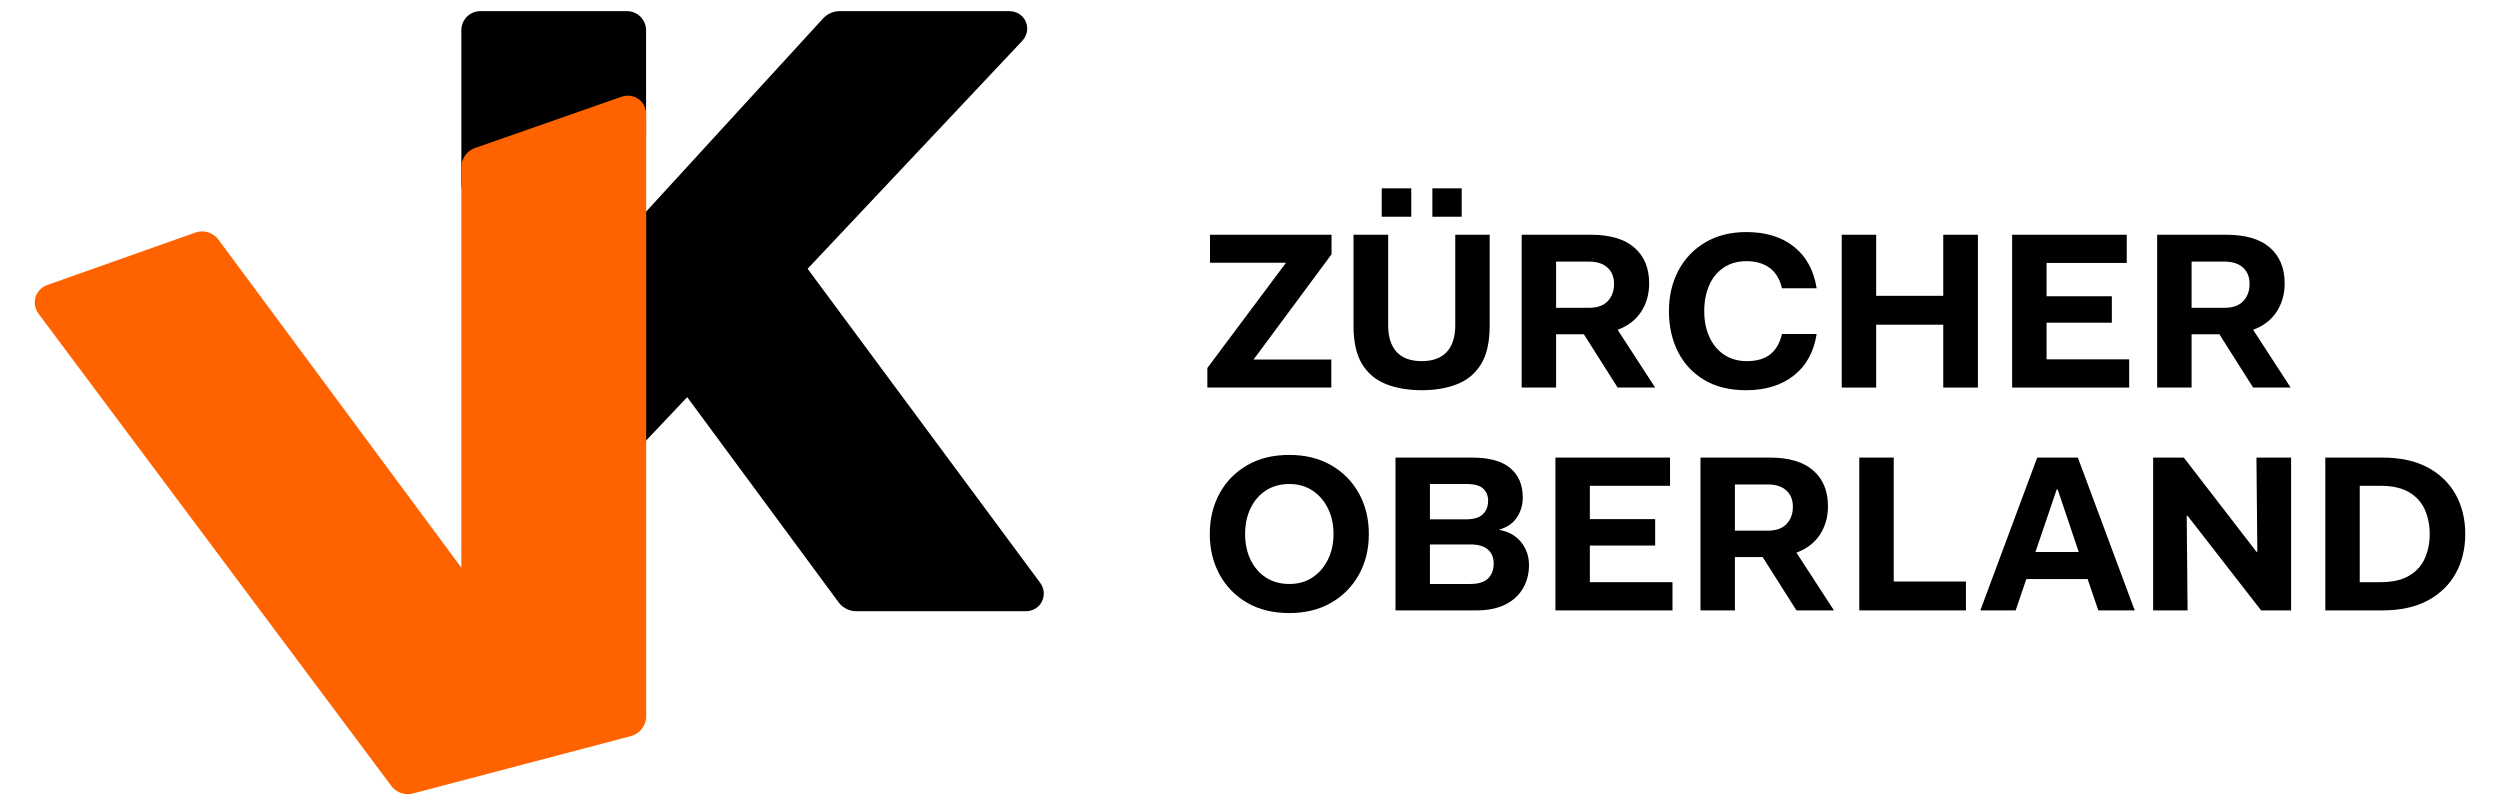
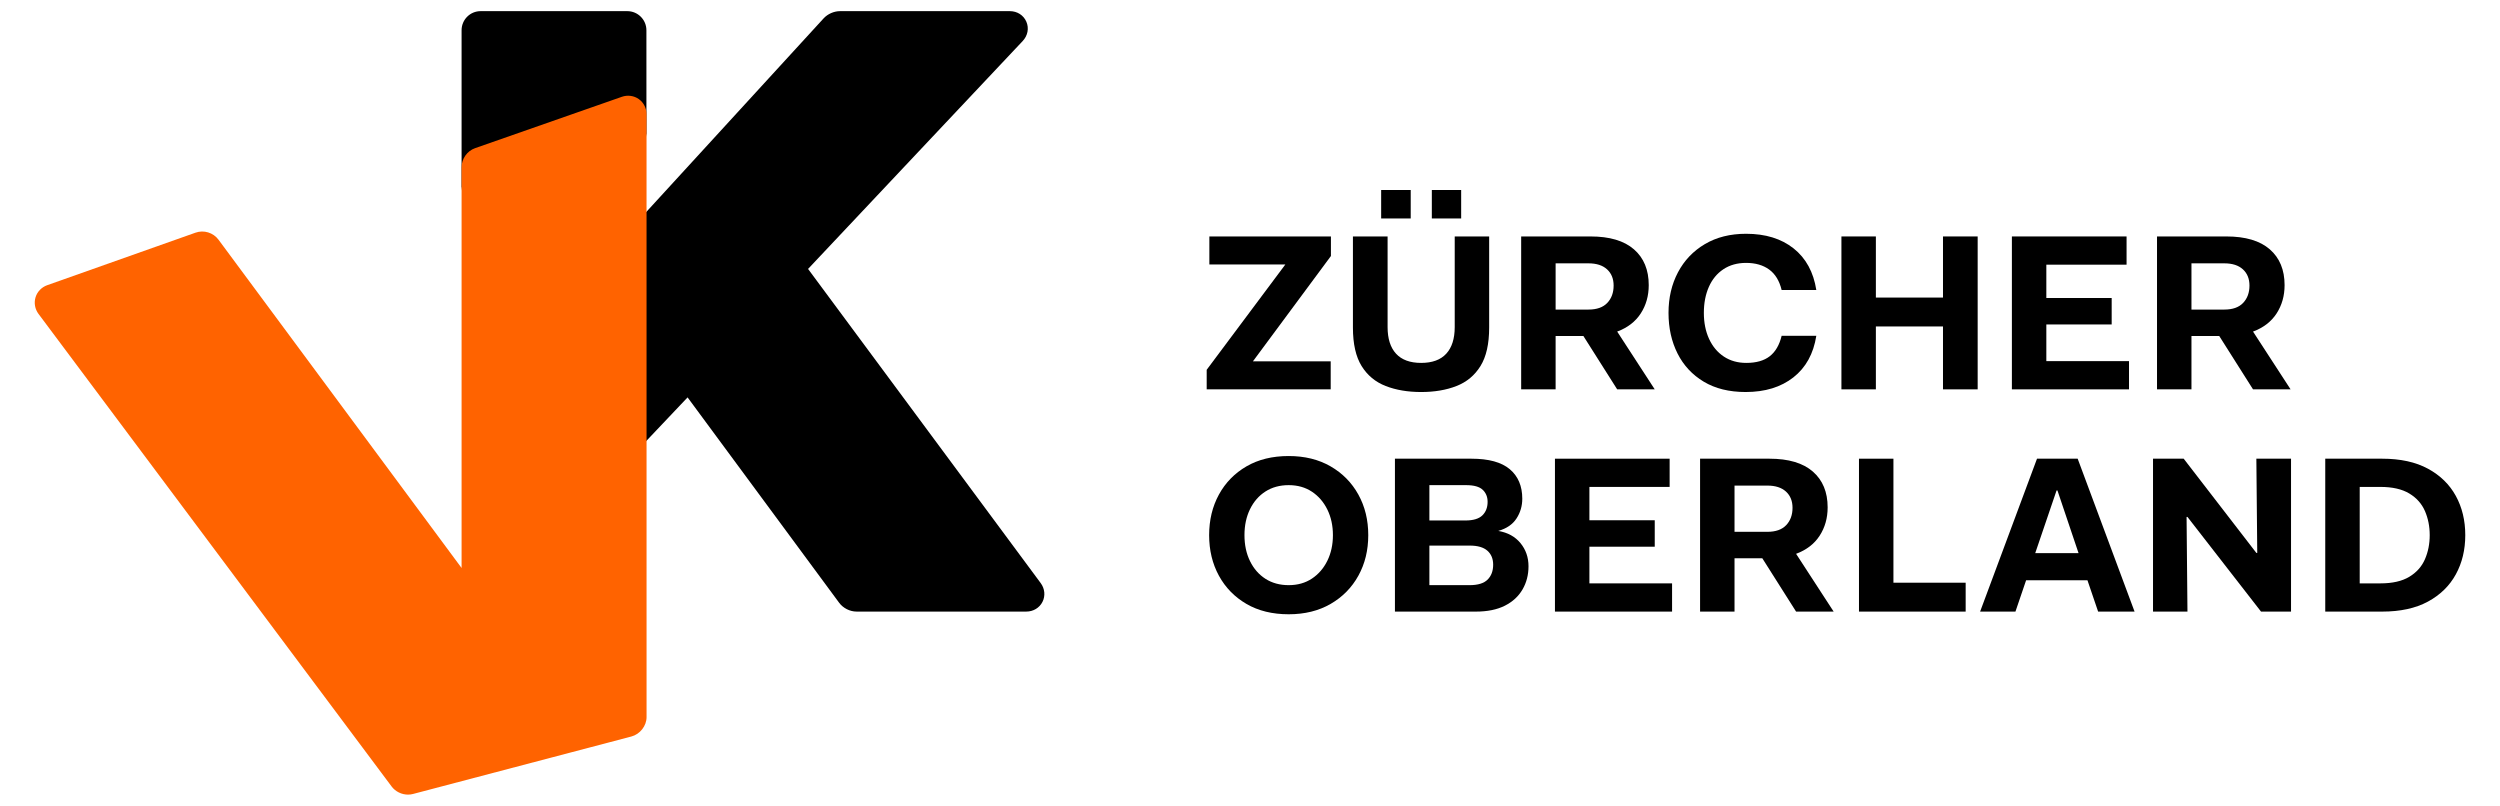
- <svg xmlns="http://www.w3.org/2000/svg" width="435.39pt" height="140.26pt" viewBox="-2.00 -2.00 439.39 144.27">
+ <svg xmlns="http://www.w3.org/2000/svg" width="435.14pt" height="140.26pt" viewBox="-2.00 -2.00 439.14 144.27">
  <defs>
    <clipPath id="clip-0">
      <path clip-rule="nonzero" d="M 0 15 L 110 15 L 110 140.262 L 0 140.262 Z M 0 15 " />
-     </clipPath>
-     <clipPath id="clip-1">
-       <path clip-rule="nonzero" d="M 410 79 L 435.391 79 L 435.391 108 L 410 108 Z M 410 79 " />
    </clipPath>
  </defs>
  <path fill-rule="nonzero" fill="#000000" fill-opacity="1" d="M 180.098 102.391 L 138.449 46.148 L 176.883 5.336 C 177.785 4.371 178.035 3.051 177.531 1.887 C 177.027 0.719 175.895 -0.004 174.574 -0.004 L 144.176 -0.004 C 143.094 -0.004 141.969 0.492 141.234 1.289 L 109.531 35.898 L 105.281 40.145 L 105.281 81.367 L 109.535 76.895 L 116.879 69.145 L 144.02 105.922 C 144.723 106.875 145.941 107.492 147.125 107.492 L 177.527 107.492 C 178.77 107.492 179.879 106.824 180.418 105.754 C 180.961 104.68 180.84 103.391 180.098 102.391 " />
  <path fill-rule="nonzero" fill="#000000" fill-opacity="1" d="M 76.418 32.141 C 76.418 30.625 77.406 29.215 78.84 28.715 L 105.121 19.52 C 106.148 19.16 107.281 19.316 108.148 19.934 C 108.977 20.52 109.465 21.469 109.512 22.492 L 109.508 3.418 C 109.508 1.531 107.977 -0.004 106.09 -0.004 L 79.824 -0.004 C 77.938 -0.004 76.418 1.531 76.418 3.418 L 76.418 32.141 " />
  <g clip-path="url(#clip-0)">
    <path fill-rule="nonzero" fill="#ff6300" fill-opacity="1" d="M 108.148 15.742 C 107.281 15.125 106.148 14.969 105.121 15.328 L 78.84 24.523 C 77.406 25.023 76.418 26.434 76.418 27.949 L 76.418 99.688 L 32.895 40.906 C 31.961 39.645 30.273 39.129 28.793 39.652 L 2.23 49.059 C 1.227 49.418 0.441 50.227 0.141 51.23 C -0.164 52.234 0.035 53.34 0.672 54.195 L 63.879 138.789 L 63.879 138.793 C 64.578 139.727 65.691 140.262 66.832 140.262 C 67.137 140.262 67.445 140.223 67.746 140.141 L 106.812 129.859 C 108.363 129.453 109.535 127.957 109.535 126.387 L 109.531 18.465 C 109.531 17.375 109.02 16.359 108.148 15.742 " />
  </g>
-   <path fill-rule="nonzero" fill="#000000" fill-opacity="1" d="M 210.531 45.062 L 210.531 40.051 L 232.301 40.051 L 232.301 43.551 L 218.332 62.41 L 232.262 62.41 L 232.262 67.426 L 210.055 67.426 L 210.055 63.922 L 224.145 45.062 L 210.531 45.062 " />
-   <path fill-rule="nonzero" fill="#000000" fill-opacity="1" d="M 250.363 36.824 L 250.363 31.734 L 255.617 31.734 L 255.617 36.824 Z M 241.293 36.824 L 241.293 31.734 L 246.586 31.734 L 246.586 36.824 Z M 236.238 56.363 L 236.238 40.051 L 242.445 40.051 L 242.445 56.285 C 242.445 58.352 242.949 59.938 243.957 61.039 C 244.965 62.141 246.465 62.691 248.453 62.691 C 250.441 62.691 251.941 62.141 252.949 61.039 C 253.957 59.938 254.465 58.352 254.465 56.285 L 254.465 40.051 L 260.629 40.051 L 260.629 56.363 C 260.629 59.281 260.113 61.574 259.078 63.246 C 258.043 64.918 256.609 66.113 254.781 66.828 C 252.949 67.543 250.844 67.902 248.453 67.902 C 246.066 67.902 243.949 67.543 242.105 66.828 C 240.266 66.113 238.824 64.918 237.789 63.246 C 236.758 61.574 236.238 59.281 236.238 56.363 " />
-   <path fill-rule="nonzero" fill="#000000" fill-opacity="1" d="M 278.414 44.863 L 272.527 44.863 L 272.527 53.141 L 278.414 53.141 C 279.898 53.141 281.02 52.742 281.777 51.945 C 282.535 51.152 282.91 50.117 282.91 48.844 C 282.91 47.621 282.52 46.652 281.738 45.938 C 280.953 45.223 279.848 44.863 278.414 44.863 Z M 266.359 67.426 L 266.359 40.051 L 278.773 40.051 C 282.195 40.051 284.789 40.82 286.555 42.355 C 288.316 43.895 289.199 46.031 289.199 48.762 C 289.199 50.672 288.723 52.363 287.766 53.836 C 286.812 55.309 285.406 56.391 283.551 57.078 L 290.273 67.426 L 283.551 67.426 L 277.5 57.875 L 272.527 57.875 L 272.527 67.426 L 266.359 67.426 " />
-   <path fill-rule="nonzero" fill="#000000" fill-opacity="1" d="M 292.742 53.738 C 292.742 51.031 293.305 48.609 294.434 46.477 C 295.559 44.34 297.164 42.656 299.246 41.422 C 301.328 40.188 303.789 39.57 306.629 39.57 C 310.102 39.57 312.941 40.445 315.145 42.199 C 317.344 43.949 318.695 46.43 319.203 49.637 L 312.992 49.637 C 312.598 47.992 311.852 46.773 310.766 45.977 C 309.68 45.184 308.301 44.785 306.629 44.785 C 305.062 44.785 303.711 45.16 302.57 45.918 C 301.43 46.676 300.559 47.73 299.965 49.082 C 299.367 50.434 299.066 51.984 299.066 53.738 C 299.066 55.488 299.379 57.039 300.004 58.391 C 300.625 59.746 301.508 60.801 302.648 61.555 C 303.789 62.312 305.129 62.691 306.668 62.691 C 308.445 62.691 309.844 62.293 310.867 61.496 C 311.887 60.699 312.598 59.48 312.992 57.836 L 319.203 57.836 C 318.695 61.047 317.332 63.527 315.102 65.277 C 312.875 67.027 310.023 67.902 306.551 67.902 C 303.602 67.902 301.102 67.285 299.047 66.051 C 296.992 64.82 295.426 63.133 294.352 61 C 293.277 58.863 292.742 56.441 292.742 53.738 " />
-   <path fill-rule="nonzero" fill="#000000" fill-opacity="1" d="M 323.695 67.426 L 323.695 40.051 L 329.863 40.051 L 329.863 50.992 L 341.883 50.992 L 341.883 40.051 L 348.09 40.051 L 348.09 67.426 L 341.883 67.426 L 341.883 56.164 L 329.863 56.164 L 329.863 67.426 L 323.695 67.426 " />
-   <path fill-rule="nonzero" fill="#000000" fill-opacity="1" d="M 354.219 67.426 L 354.219 40.051 L 374.75 40.051 L 374.75 45.102 L 360.387 45.102 L 360.387 51.07 L 372.082 51.07 L 372.082 55.805 L 360.387 55.805 L 360.387 62.371 L 375.188 62.371 L 375.188 67.426 L 354.219 67.426 " />
-   <path fill-rule="nonzero" fill="#000000" fill-opacity="1" d="M 392.258 44.863 L 386.367 44.863 L 386.367 53.141 L 392.258 53.141 C 393.742 53.141 394.863 52.742 395.617 51.945 C 396.375 51.152 396.754 50.117 396.754 48.844 C 396.754 47.621 396.363 46.652 395.578 45.938 C 394.797 45.223 393.688 44.863 392.258 44.863 Z M 380.199 67.426 L 380.199 40.051 L 392.613 40.051 C 396.035 40.051 398.629 40.82 400.395 42.355 C 402.156 43.895 403.039 46.031 403.039 48.762 C 403.039 50.672 402.562 52.363 401.609 53.836 C 400.652 55.309 399.246 56.391 397.391 57.078 L 404.113 67.426 L 397.391 67.426 L 391.344 57.875 L 386.367 57.875 L 386.367 67.426 L 380.199 67.426 " />
-   <path fill-rule="nonzero" fill="#000000" fill-opacity="1" d="M 216.82 93.656 C 216.82 95.406 217.152 96.961 217.816 98.312 C 218.477 99.664 219.398 100.719 220.578 101.477 C 221.762 102.23 223.145 102.609 224.738 102.609 C 226.328 102.609 227.719 102.219 228.895 101.434 C 230.074 100.652 230.996 99.586 231.66 98.23 C 232.324 96.879 232.656 95.355 232.656 93.656 C 232.656 91.961 232.324 90.434 231.66 89.082 C 230.996 87.727 230.074 86.66 228.895 85.879 C 227.719 85.094 226.328 84.703 224.738 84.703 C 223.145 84.703 221.762 85.082 220.578 85.836 C 219.398 86.594 218.477 87.648 217.816 89 C 217.152 90.355 216.82 91.906 216.82 93.656 Z M 210.492 93.656 C 210.492 90.949 211.078 88.531 212.242 86.395 C 213.41 84.258 215.055 82.574 217.18 81.34 C 219.301 80.109 221.82 79.492 224.738 79.492 C 227.602 79.492 230.102 80.109 232.238 81.34 C 234.375 82.574 236.031 84.258 237.215 86.395 C 238.395 88.531 238.984 90.949 238.984 93.656 C 238.984 96.363 238.395 98.785 237.215 100.918 C 236.031 103.055 234.375 104.738 232.238 105.973 C 230.102 107.203 227.602 107.82 224.738 107.82 C 221.82 107.82 219.301 107.203 217.18 105.973 C 215.055 104.738 213.41 103.055 212.242 100.918 C 211.078 98.785 210.492 96.363 210.492 93.656 " />
-   <path fill-rule="nonzero" fill="#000000" fill-opacity="1" d="M 257.168 95.527 L 249.926 95.527 L 249.926 102.609 L 257.129 102.609 C 258.613 102.609 259.688 102.277 260.352 101.613 C 261.016 100.953 261.348 100.062 261.348 98.949 C 261.348 97.887 261 97.051 260.312 96.441 C 259.621 95.832 258.574 95.527 257.168 95.527 Z M 256.492 84.703 L 249.926 84.703 L 249.926 91.031 L 256.371 91.031 C 257.777 91.031 258.793 90.727 259.414 90.113 C 260.039 89.504 260.352 88.695 260.352 87.688 C 260.352 86.812 260.059 86.098 259.477 85.539 C 258.891 84.98 257.898 84.703 256.492 84.703 Z M 243.758 107.344 L 243.758 79.969 L 257.445 79.969 C 260.551 79.969 262.844 80.598 264.328 81.859 C 265.816 83.117 266.559 84.875 266.559 87.129 C 266.559 88.43 266.215 89.613 265.523 90.672 C 264.836 91.734 263.746 92.477 262.262 92.902 C 263.961 93.191 265.285 93.922 266.238 95.09 C 267.195 96.258 267.672 97.637 267.672 99.227 C 267.672 100.766 267.312 102.152 266.598 103.387 C 265.883 104.617 264.828 105.59 263.434 106.289 C 262.043 106.992 260.312 107.344 258.242 107.344 L 243.758 107.344 " />
-   <path fill-rule="nonzero" fill="#000000" fill-opacity="1" d="M 272.406 107.344 L 272.406 79.969 L 292.938 79.969 L 292.938 85.023 L 278.574 85.023 L 278.574 90.992 L 290.273 90.992 L 290.273 95.727 L 278.574 95.727 L 278.574 102.289 L 293.379 102.289 L 293.379 107.344 L 272.406 107.344 " />
-   <path fill-rule="nonzero" fill="#000000" fill-opacity="1" d="M 310.445 84.781 L 304.559 84.781 L 304.559 93.059 L 310.445 93.059 C 311.934 93.059 313.055 92.66 313.809 91.867 C 314.566 91.07 314.945 90.035 314.945 88.762 C 314.945 87.543 314.555 86.574 313.77 85.859 C 312.988 85.141 311.879 84.781 310.445 84.781 Z M 298.391 107.344 L 298.391 79.969 L 310.805 79.969 C 314.227 79.969 316.82 80.738 318.586 82.277 C 320.348 83.816 321.23 85.949 321.23 88.684 C 321.23 90.594 320.754 92.285 319.801 93.758 C 318.844 95.227 317.438 96.309 315.582 97 L 322.305 107.344 L 315.582 107.344 L 309.531 97.793 L 304.559 97.793 L 304.559 107.344 L 298.391 107.344 " />
-   <path fill-rule="nonzero" fill="#000000" fill-opacity="1" d="M 326.84 107.344 L 326.84 79.969 L 333.008 79.969 L 333.008 102.172 L 345.941 102.172 L 345.941 107.344 L 326.84 107.344 " />
-   <path fill-rule="nonzero" fill="#000000" fill-opacity="1" d="M 358.395 96.879 L 366.152 96.879 L 362.371 85.66 L 362.215 85.66 Z M 348.523 107.344 L 358.711 79.969 L 365.992 79.969 L 376.18 107.344 L 369.656 107.344 L 367.746 101.734 L 356.762 101.734 L 354.852 107.344 L 348.523 107.344 " />
-   <path fill-rule="nonzero" fill="#000000" fill-opacity="1" d="M 379.48 107.344 L 379.48 79.969 L 384.973 79.969 L 397.984 96.84 L 398.145 96.84 L 397.984 79.969 L 404.191 79.969 L 404.191 107.344 L 398.82 107.344 L 385.648 90.395 L 385.492 90.395 L 385.648 107.344 L 379.48 107.344 " />
-   <g clip-path="url(#clip-1)">
-     <path fill-rule="nonzero" fill="#000000" fill-opacity="1" d="M 420.188 85.023 L 416.488 85.023 L 416.488 102.289 L 420.188 102.289 C 422.34 102.289 424.062 101.898 425.359 101.117 C 426.66 100.336 427.598 99.285 428.168 97.973 C 428.738 96.66 429.023 95.223 429.023 93.656 C 429.023 92.09 428.738 90.652 428.168 89.34 C 427.598 88.027 426.66 86.977 425.359 86.195 C 424.062 85.414 422.34 85.023 420.188 85.023 Z M 410.32 107.344 L 410.32 79.969 L 420.508 79.969 C 423.77 79.969 426.504 80.566 428.703 81.758 C 430.906 82.953 432.57 84.578 433.699 86.633 C 434.824 88.688 435.391 91.031 435.391 93.656 C 435.391 96.281 434.824 98.625 433.699 100.68 C 432.57 102.734 430.906 104.359 428.703 105.555 C 426.504 106.746 423.77 107.344 420.508 107.344 L 410.32 107.344 " />
-   </g>
+   <path fill-rule="nonzero" fill="#000000" fill-opacity="1" d="M210.294 45.345V40.332H232.058V43.833L218.092 62.693H232.018V67.707H209.816V64.205L223.901 45.345Z" />
+   <path fill-rule="nonzero" fill="#000000" fill-opacity="1" d="M235.997 56.645V40.332H242.204V56.566Q242.204 59.669 243.716 61.321Q245.228 62.972 248.213 62.972Q251.197 62.972 252.709 61.321Q254.221 59.669 254.221 56.566V40.332H260.388V56.645Q260.388 61.022 258.836 63.529Q257.285 66.036 254.539 67.11Q251.794 68.184 248.213 68.184Q244.632 68.184 241.866 67.11Q239.101 66.036 237.549 63.529Q235.997 61.022 235.997 56.645ZM250.123 37.109V32.016H255.375V37.109ZM241.051 37.109V32.016H246.343V37.109Z" />
+   <path fill-rule="nonzero" fill="#000000" fill-opacity="1" d="M266.118 67.707V40.332H278.532Q283.665 40.332 286.311 42.64Q288.957 44.947 288.957 49.046Q288.957 51.911 287.524 54.119Q286.092 56.327 283.307 57.362L290.031 67.707H283.307L277.259 58.157H272.285V67.707ZM278.174 45.146H272.285V53.423H278.174Q280.402 53.423 281.536 52.229Q282.67 51.035 282.67 49.125Q282.67 47.295 281.496 46.221Q280.323 45.146 278.174 45.146Z" />
+   <path fill-rule="nonzero" fill="#000000" fill-opacity="1" d="M292.498 54.019Q292.498 49.961 294.189 46.758Q295.88 43.555 299.004 41.705Q302.127 39.854 306.385 39.854Q311.597 39.854 314.899 42.48Q318.202 45.107 318.958 49.921H312.751Q312.154 47.454 310.523 46.26Q308.891 45.067 306.385 45.067Q304.037 45.067 302.326 46.201Q300.615 47.335 299.72 49.364Q298.825 51.393 298.825 54.019Q298.825 56.645 299.76 58.675Q300.695 60.704 302.406 61.838Q304.117 62.972 306.424 62.972Q309.09 62.972 310.622 61.778Q312.154 60.585 312.751 58.118H318.958Q318.202 62.932 314.86 65.558Q311.517 68.184 306.305 68.184Q301.888 68.184 298.805 66.334Q295.721 64.484 294.11 61.281Q292.498 58.078 292.498 54.019Z" />
+   <path fill-rule="nonzero" fill="#000000" fill-opacity="1" d="M323.454 67.707V40.332H329.621V51.274H341.638V40.332H347.845V67.707H341.638V56.446H329.621V67.707Z" />
+   <path fill-rule="nonzero" fill="#000000" fill-opacity="1" d="M353.972 67.707V40.332H374.504V45.385H360.14V51.353H371.838V56.088H360.14V62.654H374.941V67.707Z" />
+   <path fill-rule="nonzero" fill="#000000" fill-opacity="1" d="M379.955 67.707V40.332H392.369Q397.502 40.332 400.148 42.64Q402.794 44.947 402.794 49.046Q402.794 51.911 401.361 54.119Q399.929 56.327 397.144 57.362L403.868 67.707H397.144L391.096 58.157H386.122V67.707ZM392.011 45.146H386.122V53.423H392.011Q394.239 53.423 395.373 52.229Q396.507 51.035 396.507 49.125Q396.507 47.295 395.333 46.221Q394.16 45.146 392.011 45.146Z" />
+   <path fill-rule="nonzero" fill="#000000" fill-opacity="1" d="M210.254 93.809Q210.254 89.75 212.004 86.547Q213.755 83.344 216.938 81.494Q220.121 79.644 224.498 79.644Q228.796 79.644 231.999 81.494Q235.202 83.344 236.972 86.547Q238.743 89.75 238.743 93.809Q238.743 97.867 236.972 101.07Q235.202 104.273 231.999 106.123Q228.796 107.974 224.498 107.974Q220.121 107.974 216.938 106.123Q213.755 104.273 212.004 101.07Q210.254 97.867 210.254 93.809ZM216.58 93.809Q216.58 96.435 217.575 98.464Q218.57 100.493 220.34 101.627Q222.111 102.761 224.498 102.761Q226.886 102.761 228.656 101.587Q230.427 100.414 231.422 98.384Q232.416 96.355 232.416 93.809Q232.416 91.262 231.422 89.233Q230.427 87.204 228.656 86.03Q226.886 84.856 224.498 84.856Q222.111 84.856 220.34 85.99Q218.57 87.124 217.575 89.153Q216.58 91.183 216.58 93.809Z" />
+   <path fill-rule="nonzero" fill="#000000" fill-opacity="1" d="M243.518 107.496V80.121H257.205Q261.86 80.121 264.089 82.011Q266.317 83.901 266.317 87.283Q266.317 89.233 265.282 90.824Q264.248 92.416 262.02 93.053Q264.566 93.49 265.998 95.241Q267.431 96.992 267.431 99.379Q267.431 101.687 266.357 103.537Q265.282 105.387 263.193 106.442Q261.104 107.496 258.001 107.496ZM256.927 95.679H249.685V102.761H256.887Q259.115 102.761 260.11 101.766Q261.104 100.772 261.104 99.101Q261.104 97.509 260.07 96.594Q259.035 95.679 256.927 95.679ZM256.25 84.856H249.685V91.183H256.131Q258.24 91.183 259.175 90.267Q260.11 89.352 260.11 87.84Q260.11 86.527 259.234 85.692Q258.359 84.856 256.25 84.856Z" />
+   <path fill-rule="nonzero" fill="#000000" fill-opacity="1" d="M272.166 107.496V80.121H292.697V85.174H278.333V91.143H290.031V95.878H278.333V102.443H293.135V107.496Z" />
+   <path fill-rule="nonzero" fill="#000000" fill-opacity="1" d="M298.148 107.496V80.121H310.562Q315.695 80.121 318.341 82.429Q320.987 84.737 320.987 88.835Q320.987 91.7 319.555 93.908Q318.122 96.116 315.337 97.151L322.062 107.496H315.337L309.289 97.947H304.315V107.496ZM310.204 84.936H304.315V93.212H310.204Q312.433 93.212 313.566 92.018Q314.7 90.824 314.7 88.915Q314.7 87.084 313.527 86.01Q312.353 84.936 310.204 84.936Z" />
+   <path fill-rule="nonzero" fill="#000000" fill-opacity="1" d="M326.597 107.496V80.121H332.765V102.323H345.696V107.496Z" />
+   <path fill-rule="nonzero" fill="#000000" fill-opacity="1" d="M348.283 107.496 358.469 80.121H365.75L375.936 107.496H369.411L367.501 101.886H356.519L354.609 107.496ZM358.15 97.032H365.909L362.129 85.811H361.97Z" />
+   <path fill-rule="nonzero" fill="#000000" fill-opacity="1" d="M379.239 107.496V80.121H384.73L397.741 96.992H397.9L397.741 80.121H403.948V107.496H398.576L385.406 90.546H385.247L385.406 107.496Z" />
+   <path fill-rule="nonzero" fill="#000000" fill-opacity="1" d="M410.075 107.496V80.121H420.261Q425.155 80.121 428.458 81.912Q431.76 83.702 433.451 86.786Q435.143 89.869 435.143 93.809Q435.143 97.748 433.451 100.831Q431.76 103.915 428.458 105.706Q425.155 107.496 420.261 107.496ZM419.943 85.174H416.243V102.443H419.943Q423.166 102.443 425.116 101.269Q427.065 100.095 427.921 98.126Q428.776 96.156 428.776 93.809Q428.776 91.461 427.921 89.491Q427.065 87.522 425.116 86.348Q423.166 85.174 419.943 85.174Z" />
</svg>
